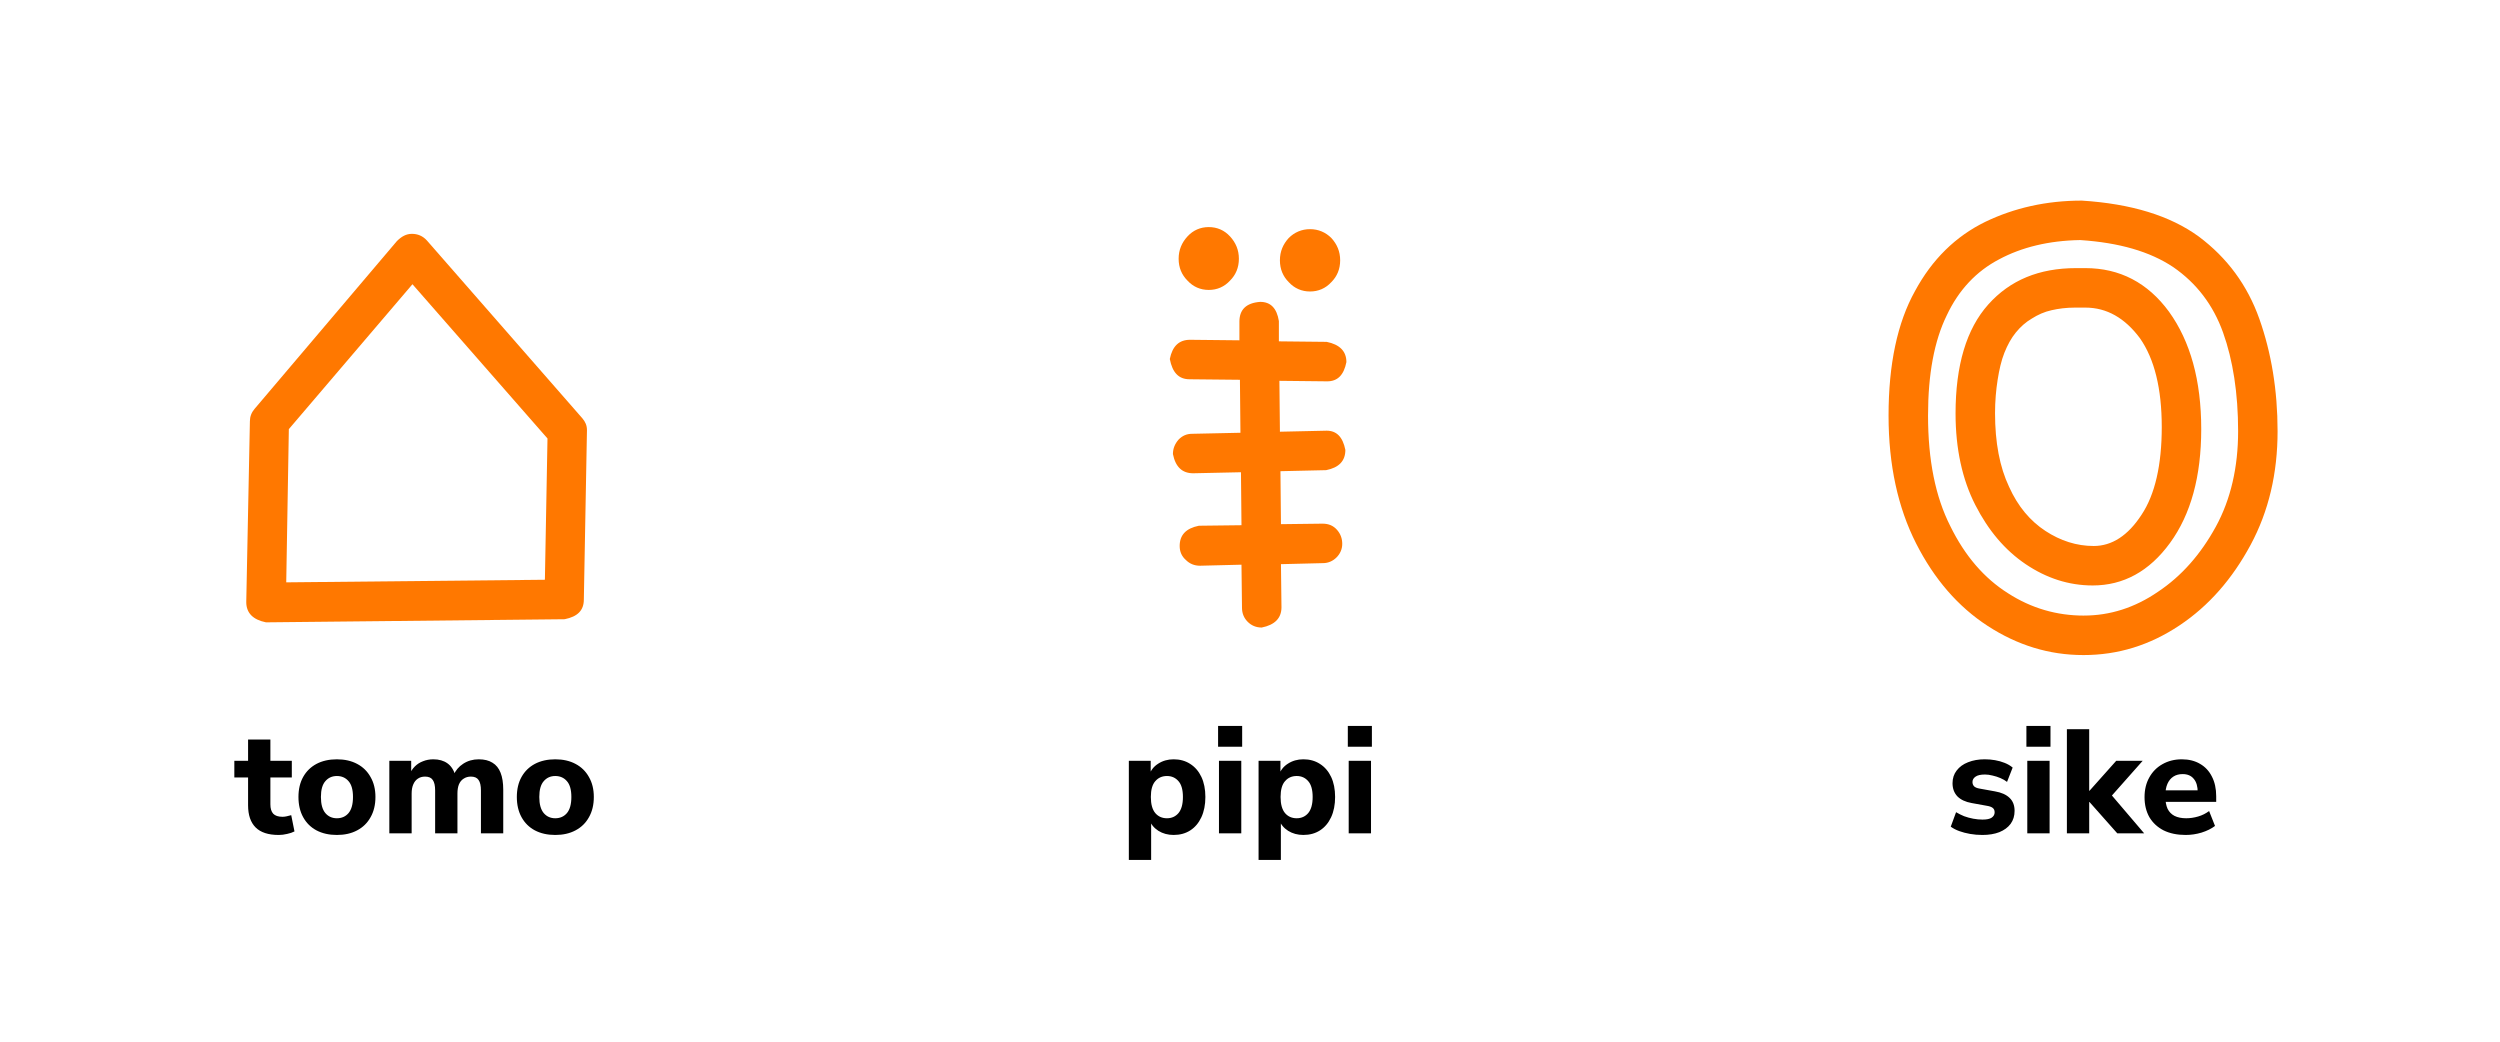
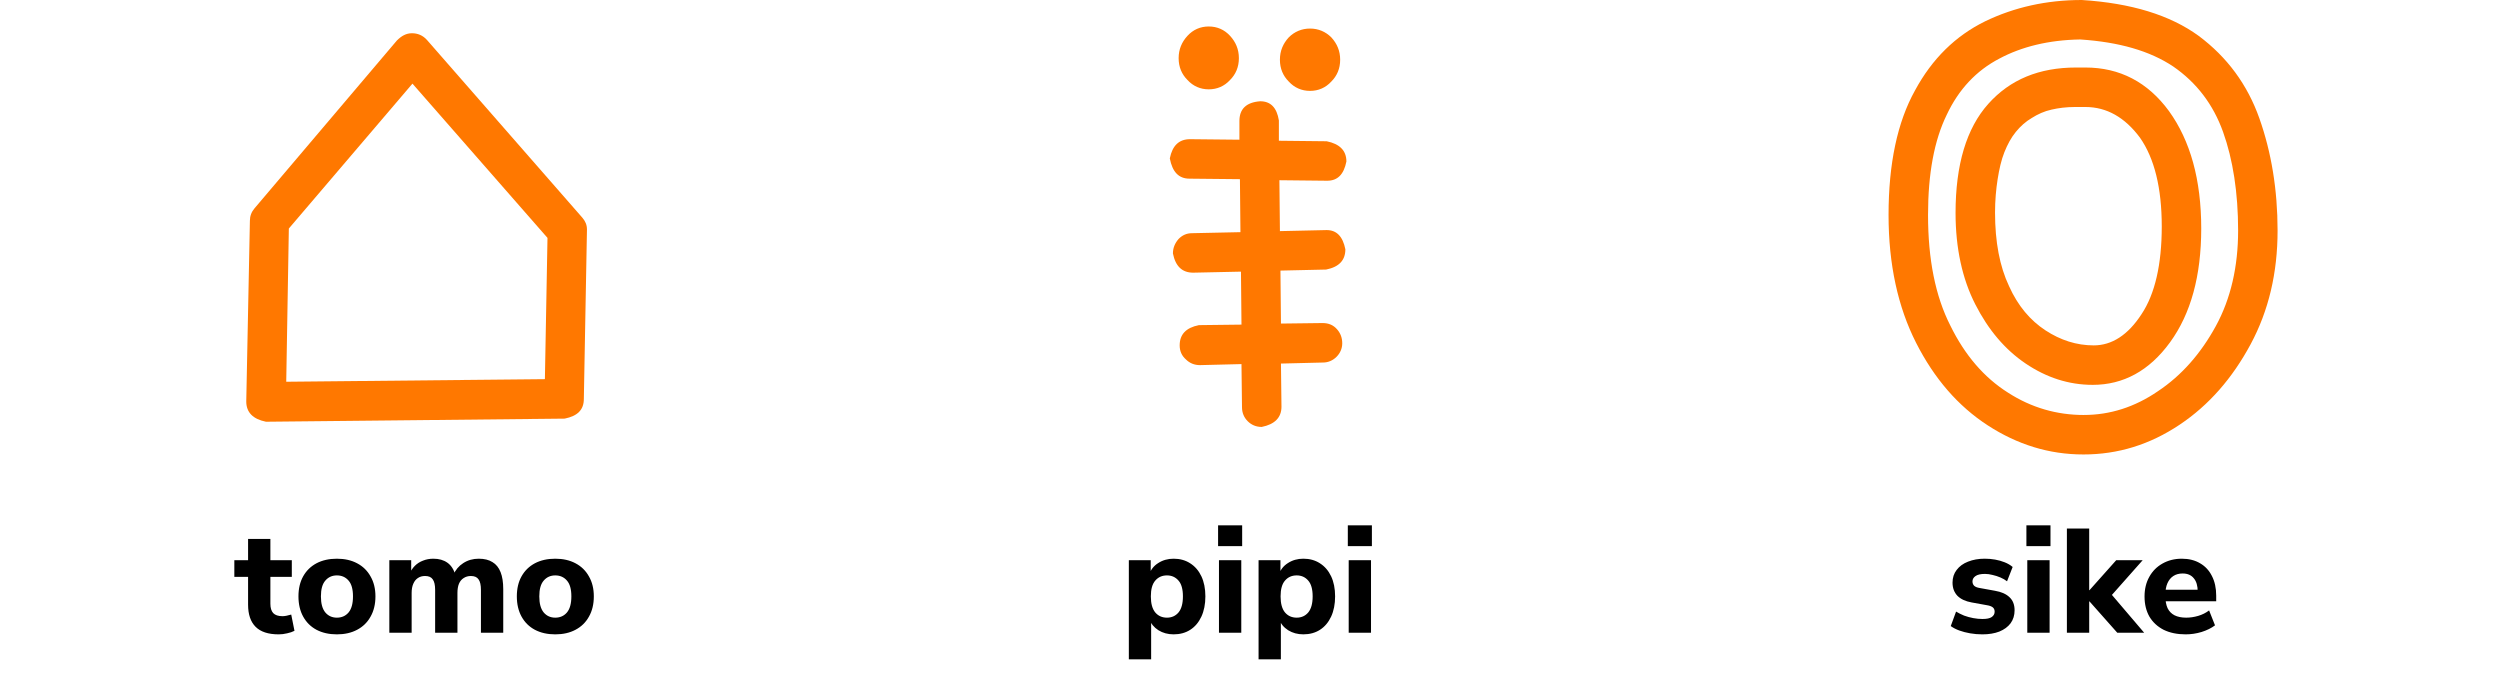
- <svg xmlns="http://www.w3.org/2000/svg" width="1440" height="600" viewBox="0 0 381 158.75" version="1.1" id="svg1" xml:space="preserve">
+ <svg xmlns="http://www.w3.org/2000/svg" width="1440" height="400" viewBox="0 0 381 105.833" version="1.1" id="svg1" xml:space="preserve">
  <defs id="defs1" />
  <g id="layer1" transform="translate(-63.5,-31.75)">
-     <path d="m 107.123,120.5 0.396,-23.35 18.839,-22.084 20.58,23.509 -0.396,21.53 z m -3.087,6.095 45.513,-0.475 c 1.979,-0.396 2.929,-1.346 2.929,-3.008 l 0.475,-25.804 c 0,-0.712 -0.237,-1.266 -0.712,-1.821 L 128.574,68.417 c -0.633,-0.712 -1.425,-1.029 -2.295,-1.029 -0.871,0 -1.583,0.396 -2.295,1.108 l -21.688,25.567 c -0.475,0.554 -0.712,1.187 -0.712,1.9 l -0.554,27.545 c 0,1.662 1.029,2.691 3.008,3.087 z" id="text2" style="font-size:79.154px;line-height:0em;font-family:'linja lipamanka';-inkscape-font-specification:'linja lipamanka';letter-spacing:0px;word-spacing:0px;fill:#ff7800;stroke-width:2.381;stroke-miterlimit:10;paint-order:markers stroke fill" aria-label="tomo" />
-     <path d="m 255.789,127.386 c 1.979,-0.396 3.008,-1.425 3.008,-3.087 l -0.079,-6.57 6.411,-0.158 c 0.792,0 1.504,-0.317 2.058,-0.871 0.554,-0.554 0.871,-1.266 0.871,-2.058 0,-0.792 -0.237,-1.504 -0.792,-2.137 -0.554,-0.633 -1.266,-0.95 -2.216,-0.95 l -6.332,0.079 -0.079,-8.074 6.966,-0.158 c 1.979,-0.396 2.929,-1.425 2.929,-3.087 -0.396,-1.979 -1.346,-2.929 -2.85,-2.929 l -7.124,0.158 -0.079,-7.757 7.282,0.079 c 1.583,0 2.533,-0.95 2.929,-2.929 0,-1.662 -1.029,-2.691 -3.008,-3.087 l -7.282,-0.079 v -3.087 c -0.317,-1.979 -1.266,-2.929 -2.85,-2.929 -2.137,0.158 -3.166,1.187 -3.166,3.008 v 2.85 l -7.52,-0.079 c -1.662,0 -2.691,0.95 -3.087,2.929 0.396,2.058 1.346,3.087 3.008,3.087 l 7.678,0.079 0.079,8.074 -7.361,0.158 c -0.871,0 -1.504,0.317 -2.058,0.871 -0.554,0.633 -0.871,1.346 -0.871,2.216 0.396,1.979 1.425,2.929 3.087,2.929 l 7.282,-0.158 0.079,8.074 -6.491,0.079 c -1.979,0.396 -2.929,1.425 -2.929,3.087 0,0.871 0.317,1.583 0.95,2.137 0.554,0.554 1.266,0.871 2.137,0.871 l 6.332,-0.158 0.079,6.57 c 0,0.871 0.317,1.583 0.871,2.137 0.554,0.554 1.266,0.871 2.137,0.871 z m -8.074,-51.45 c 1.266,0 2.375,-0.475 3.245,-1.425 0.871,-0.871 1.346,-1.979 1.346,-3.324 0,-1.346 -0.475,-2.454 -1.346,-3.404 -0.871,-0.95 -1.979,-1.425 -3.245,-1.425 -1.266,0 -2.375,0.475 -3.245,1.425 -0.871,0.95 -1.346,2.058 -1.346,3.404 0,1.346 0.475,2.454 1.346,3.324 0.871,0.95 1.979,1.425 3.245,1.425 z m 15.435,0.237 c 1.266,0 2.375,-0.475 3.245,-1.425 0.871,-0.871 1.346,-1.979 1.346,-3.324 0,-1.346 -0.475,-2.454 -1.346,-3.404 -0.871,-0.871 -1.979,-1.346 -3.245,-1.346 -1.266,0 -2.375,0.475 -3.245,1.346 -0.871,0.95 -1.346,2.058 -1.346,3.404 0,1.346 0.475,2.454 1.346,3.324 0.871,0.95 1.979,1.425 3.245,1.425 z" id="text2-5" style="font-size:79.154px;line-height:0em;font-family:'linja lipamanka';-inkscape-font-specification:'linja lipamanka';letter-spacing:0px;word-spacing:0px;fill:#ff7800;stroke-width:2.381;stroke-miterlimit:10;paint-order:markers stroke fill" aria-label="pipi" />
-     <path d="m 382.583,114.959 c -2.612,0 -5.066,-0.792 -7.361,-2.295 -2.295,-1.504 -4.195,-3.72 -5.541,-6.728 -1.425,-3.008 -2.137,-6.728 -2.137,-11.24 0,-1.821 0.158,-3.562 0.396,-5.066 0.237,-1.504 0.554,-2.929 1.029,-4.116 0.475,-1.187 1.029,-2.216 1.741,-3.087 0.712,-0.871 1.504,-1.583 2.454,-2.137 0.871,-0.554 1.9,-1.029 3.008,-1.266 1.029,-0.237 2.216,-0.396 3.562,-0.396 h 1.583 c 3.245,0 6.016,1.583 8.311,4.67 2.216,3.166 3.324,7.678 3.324,13.535 0,5.778 -1.029,10.29 -3.087,13.377 -2.058,3.166 -4.512,4.749 -7.282,4.749 z m -0.158,6.016 c 4.67,0 8.628,-2.137 11.794,-6.491 3.166,-4.353 4.749,-10.132 4.749,-17.335 0,-7.44 -1.662,-13.377 -4.908,-17.889 -3.245,-4.433 -7.52,-6.649 -12.744,-6.649 h -1.425 c -5.62,0 -10.053,1.821 -13.377,5.541 -3.324,3.72 -4.987,9.261 -4.987,16.622 0,5.382 1.029,10.053 3.008,13.931 1.979,3.879 4.512,6.886 7.678,9.024 3.166,2.137 6.57,3.245 10.211,3.245 z m -1.346,4.591 c -4.116,0 -7.995,-1.108 -11.556,-3.404 -3.641,-2.295 -6.57,-5.699 -8.786,-10.211 -2.295,-4.512 -3.404,-10.132 -3.404,-16.86 0,-6.332 0.95,-11.398 2.85,-15.277 1.821,-3.879 4.512,-6.728 7.995,-8.549 3.404,-1.821 7.52,-2.85 12.348,-2.929 5.937,0.396 10.607,1.741 14.169,4.116 3.562,2.454 6.095,5.778 7.599,9.973 1.504,4.195 2.295,9.261 2.295,15.039 0,5.462 -1.108,10.369 -3.404,14.564 -2.295,4.195 -5.224,7.52 -8.786,9.894 -3.562,2.454 -7.361,3.641 -11.319,3.641 z m -0.079,6.016 c 5.303,0 10.132,-1.504 14.643,-4.512 4.512,-3.008 8.074,-7.124 10.844,-12.269 2.77,-5.145 4.116,-10.923 4.116,-17.335 0,-6.253 -0.95,-11.952 -2.77,-17.097 -1.821,-5.145 -4.908,-9.34 -9.261,-12.585 -4.353,-3.166 -10.29,-4.987 -17.81,-5.462 -5.382,0 -10.29,1.108 -14.723,3.245 -4.512,2.216 -8.074,5.699 -10.686,10.527 -2.691,4.828 -4.037,11.161 -4.037,18.997 0,7.52 1.425,14.01 4.195,19.472 2.77,5.462 6.411,9.657 10.923,12.585 4.512,2.929 9.34,4.433 14.564,4.433 z" id="text2-5-1" style="font-size:79.154px;line-height:0em;font-family:'linja lipamanka';-inkscape-font-specification:'linja lipamanka';letter-spacing:0px;word-spacing:0px;fill:#ff7800;stroke-width:2.381;stroke-miterlimit:10;paint-order:markers stroke fill" aria-label="sike" />
-     <path d="m 105.968,158.998 q -2.364,0 -3.513,-1.148 -1.148,-1.148 -1.148,-3.378 v -4.233 h -2.094 v -2.545 h 2.094 v -3.243 h 3.4 v 3.243 h 3.265 v 2.545 h -3.265 v 4.098 q 0,0.946 0.428,1.419 0.45,0.473 1.419,0.473 0.293,0 0.608,-0.068 0.338,-0.068 0.721,-0.18 l 0.495,2.477 q -0.473,0.248 -1.126,0.383 -0.653,0.158 -1.284,0.158 z m 8.872,0 q -1.779,0 -3.107,-0.698 -1.306,-0.698 -2.027,-2.004 -0.721,-1.306 -0.721,-3.085 0,-1.779 0.721,-3.062 0.721,-1.284 2.027,-1.982 1.329,-0.698 3.107,-0.698 1.779,0 3.085,0.698 1.329,0.698 2.049,2.004 0.743,1.284 0.743,3.04 0,1.779 -0.743,3.085 -0.721,1.306 -2.049,2.004 -1.306,0.698 -3.085,0.698 z m 0,-2.545 q 1.103,0 1.779,-0.788 0.676,-0.811 0.676,-2.454 0,-1.644 -0.676,-2.409 -0.676,-0.788 -1.779,-0.788 -1.081,0 -1.756,0.788 -0.676,0.766 -0.676,2.409 0,1.644 0.676,2.454 0.676,0.788 1.756,0.788 z m 7.994,2.297 v -11.056 h 3.333 v 2.072 h -0.248 q 0.293,-0.698 0.811,-1.216 0.518,-0.518 1.238,-0.788 0.721,-0.293 1.576,-0.293 1.284,0 2.139,0.608 0.856,0.608 1.216,1.869 h -0.315 q 0.495,-1.148 1.509,-1.801 1.036,-0.676 2.364,-0.676 1.284,0 2.094,0.518 0.833,0.495 1.238,1.531 0.405,1.013 0.405,2.59 V 158.75 h -3.4 v -6.53 q 0,-1.103 -0.36,-1.599 -0.338,-0.518 -1.171,-0.518 -0.63,0 -1.103,0.315 -0.473,0.293 -0.721,0.878 -0.225,0.563 -0.225,1.396 V 158.75 h -3.4 v -6.53 q 0,-1.103 -0.36,-1.599 -0.338,-0.518 -1.171,-0.518 -0.653,0 -1.103,0.315 -0.45,0.293 -0.698,0.878 -0.248,0.563 -0.248,1.396 V 158.75 Z m 25.287,0.248 q -1.779,0 -3.107,-0.698 -1.306,-0.698 -2.027,-2.004 -0.721,-1.306 -0.721,-3.085 0,-1.779 0.721,-3.062 0.721,-1.284 2.027,-1.982 1.329,-0.698 3.107,-0.698 1.779,0 3.085,0.698 1.329,0.698 2.049,2.004 0.743,1.284 0.743,3.04 0,1.779 -0.743,3.085 -0.721,1.306 -2.049,2.004 -1.306,0.698 -3.085,0.698 z m 0,-2.545 q 1.103,0 1.779,-0.788 0.676,-0.811 0.676,-2.454 0,-1.644 -0.676,-2.409 -0.676,-0.788 -1.779,-0.788 -1.081,0 -1.756,0.788 -0.676,0.766 -0.676,2.409 0,1.644 0.676,2.454 0.676,0.788 1.756,0.788 z" id="text3" style="font-size:22.518px;line-height:0em;font-family:'Nunito Sans';-inkscape-font-specification:'Nunito Sans @opsz=12,wght=800,wdth=100,YTLC=500';font-variation-settings:'opsz' 12, 'wdth' 100, 'wght' 800, 'YTLC' 500;text-align:center;letter-spacing:0px;word-spacing:0px;text-anchor:middle;stroke-width:2.381;stroke-miterlimit:10;paint-order:markers stroke fill" aria-label="tomo" />
-     <path d="m 235.535,162.803 v -15.109 h 3.333 v 2.184 h -0.225 q 0.338,-1.081 1.351,-1.734 1.036,-0.676 2.364,-0.676 1.441,0 2.522,0.698 1.103,0.698 1.711,1.982 0.608,1.284 0.608,3.062 0,1.779 -0.608,3.085 -0.608,1.306 -1.689,2.004 -1.081,0.698 -2.545,0.698 -1.306,0 -2.319,-0.63 -1.013,-0.653 -1.374,-1.689 h 0.27 v 6.125 z m 5.81,-6.35 q 1.081,0 1.756,-0.788 0.676,-0.811 0.676,-2.454 0,-1.644 -0.676,-2.409 -0.676,-0.788 -1.756,-0.788 -1.103,0 -1.779,0.788 -0.676,0.766 -0.676,2.409 0,1.644 0.676,2.454 0.676,0.788 1.779,0.788 z m 7.791,-10.899 v -3.175 h 3.67 v 3.175 z m 0.135,13.195 v -11.056 h 3.4 V 158.75 Z m 6.035,4.053 v -15.109 h 3.333 v 2.184 h -0.225 q 0.338,-1.081 1.351,-1.734 1.036,-0.676 2.364,-0.676 1.441,0 2.522,0.698 1.103,0.698 1.711,1.982 0.608,1.284 0.608,3.062 0,1.779 -0.608,3.085 -0.608,1.306 -1.689,2.004 -1.081,0.698 -2.545,0.698 -1.306,0 -2.319,-0.63 -1.013,-0.653 -1.374,-1.689 h 0.27 v 6.125 z m 5.81,-6.35 q 1.081,0 1.756,-0.788 0.676,-0.811 0.676,-2.454 0,-1.644 -0.676,-2.409 -0.676,-0.788 -1.756,-0.788 -1.103,0 -1.779,0.788 -0.676,0.766 -0.676,2.409 0,1.644 0.676,2.454 0.676,0.788 1.779,0.788 z m 7.791,-10.899 v -3.175 h 3.67 v 3.175 z m 0.135,13.195 v -11.056 h 3.4 V 158.75 Z" id="text3-1" style="font-size:22.518px;line-height:0em;font-family:'Nunito Sans';-inkscape-font-specification:'Nunito Sans @opsz=12,wght=800,wdth=100,YTLC=500';font-variation-settings:'opsz' 12, 'wdth' 100, 'wght' 800, 'YTLC' 500;text-align:center;letter-spacing:0px;word-spacing:0px;text-anchor:middle;stroke-width:2.381;stroke-miterlimit:10;paint-order:markers stroke fill" aria-label="pipi" />
-     <path d="m 365.614,158.998 q -0.968,0 -1.869,-0.158 -0.901,-0.158 -1.644,-0.428 -0.743,-0.27 -1.306,-0.676 l 0.811,-2.207 q 0.563,0.338 1.216,0.608 0.676,0.248 1.396,0.383 0.721,0.135 1.419,0.135 0.968,0 1.396,-0.293 0.45,-0.315 0.45,-0.811 0,-0.45 -0.293,-0.676 -0.293,-0.225 -0.856,-0.315 l -2.364,-0.428 q -1.396,-0.248 -2.162,-1.013 -0.743,-0.788 -0.743,-2.004 0,-1.126 0.63,-1.937 0.63,-0.833 1.734,-1.261 1.126,-0.45 2.545,-0.45 0.811,0 1.576,0.135 0.766,0.135 1.441,0.405 0.698,0.27 1.238,0.721 l -0.856,2.184 q -0.428,-0.338 -1.013,-0.585 -0.585,-0.248 -1.193,-0.383 -0.608,-0.158 -1.148,-0.158 -1.013,0 -1.464,0.338 -0.45,0.315 -0.45,0.811 0,0.383 0.248,0.653 0.27,0.248 0.811,0.338 l 2.364,0.428 q 1.464,0.248 2.229,0.991 0.766,0.721 0.766,1.982 0,1.148 -0.608,1.982 -0.608,0.811 -1.711,1.261 -1.103,0.428 -2.59,0.428 z m 6.71,-13.443 v -3.175 h 3.67 v 3.175 z m 0.135,13.195 v -11.056 h 3.4 V 158.75 Z m 6.035,0 v -15.875 h 3.4 v 9.39 h 0.045 l 4.076,-4.571 h 4.031 l -5.247,5.922 v -1.284 l 5.472,6.418 h -4.098 l -4.233,-4.774 h -0.045 V 158.75 Z m 18.117,0.248 q -1.959,0 -3.378,-0.698 -1.396,-0.721 -2.162,-2.004 -0.743,-1.306 -0.743,-3.062 0,-1.711 0.721,-2.995 0.721,-1.306 2.004,-2.027 1.306,-0.743 2.95,-0.743 1.621,0 2.792,0.698 1.171,0.676 1.801,1.937 0.653,1.261 0.653,2.995 v 0.856 h -8.129 v -1.756 h 5.674 l -0.36,0.315 q 0,-1.374 -0.608,-2.072 -0.585,-0.721 -1.689,-0.721 -0.833,0 -1.419,0.383 -0.585,0.383 -0.901,1.103 -0.315,0.721 -0.315,1.734 v 0.18 q 0,1.148 0.338,1.891 0.36,0.721 1.058,1.081 0.721,0.36 1.779,0.36 0.901,0 1.824,-0.27 0.923,-0.27 1.666,-0.833 l 0.901,2.274 q -0.833,0.63 -2.049,1.013 -1.193,0.36 -2.409,0.36 z" id="text3-1-0" style="font-size:22.518px;line-height:0em;font-family:'Nunito Sans';-inkscape-font-specification:'Nunito Sans @opsz=12,wght=800,wdth=100,YTLC=500';font-variation-settings:'opsz' 12, 'wdth' 100, 'wght' 800, 'YTLC' 500;text-align:center;letter-spacing:0px;word-spacing:0px;text-anchor:middle;stroke-width:2.381;stroke-miterlimit:10;paint-order:markers stroke fill" aria-label="sike" />
+     <path d="m 107.123,89.928 0.396,-23.35 18.839,-22.084 20.58,23.509 -0.396,21.53 z m -3.087,6.095 45.513,-0.475 c 1.979,-0.396 2.929,-1.346 2.929,-3.008 l 0.475,-25.804 c 0,-0.712 -0.237,-1.266 -0.712,-1.821 L 128.574,37.845 c -0.633,-0.712 -1.425,-1.029 -2.295,-1.029 -0.871,0 -1.583,0.396 -2.295,1.108 l -21.688,25.567 c -0.475,0.554 -0.712,1.187 -0.712,1.9 l -0.554,27.545 c 0,1.662 1.029,2.691 3.008,3.087 z" id="text2" style="font-size:79.154px;line-height:0em;font-family:'linja lipamanka';-inkscape-font-specification:'linja lipamanka';letter-spacing:0px;word-spacing:0px;fill:#ff7800;stroke-width:2.381;stroke-miterlimit:10;paint-order:markers stroke fill" aria-label="tomo" />
+     <path d="m 255.789,96.814 c 1.979,-0.396 3.008,-1.425 3.008,-3.087 l -0.079,-6.57 6.411,-0.158 c 0.792,0 1.504,-0.317 2.058,-0.871 0.554,-0.554 0.871,-1.266 0.871,-2.058 0,-0.792 -0.237,-1.504 -0.792,-2.137 -0.554,-0.633 -1.266,-0.95 -2.216,-0.95 l -6.332,0.079 -0.079,-8.074 6.966,-0.158 c 1.979,-0.396 2.929,-1.425 2.929,-3.087 -0.396,-1.979 -1.346,-2.929 -2.85,-2.929 l -7.124,0.158 -0.079,-7.757 7.282,0.079 c 1.583,0 2.533,-0.95 2.929,-2.929 0,-1.662 -1.029,-2.691 -3.008,-3.087 l -7.282,-0.079 v -3.087 c -0.317,-1.979 -1.266,-2.929 -2.85,-2.929 -2.137,0.158 -3.166,1.187 -3.166,3.008 v 2.85 l -7.52,-0.079 c -1.662,0 -2.691,0.95 -3.087,2.929 0.396,2.058 1.346,3.087 3.008,3.087 l 7.678,0.079 0.079,8.074 -7.361,0.158 c -0.871,0 -1.504,0.317 -2.058,0.871 -0.554,0.633 -0.871,1.346 -0.871,2.216 0.396,1.979 1.425,2.929 3.087,2.929 l 7.282,-0.158 0.079,8.074 -6.491,0.079 c -1.979,0.396 -2.929,1.425 -2.929,3.087 0,0.871 0.317,1.583 0.95,2.137 0.554,0.554 1.266,0.871 2.137,0.871 l 6.332,-0.158 0.079,6.57 c 0,0.871 0.317,1.583 0.871,2.137 0.554,0.554 1.266,0.871 2.137,0.871 z m -8.074,-51.45 c 1.266,0 2.375,-0.475 3.245,-1.425 0.871,-0.871 1.346,-1.979 1.346,-3.324 0,-1.346 -0.475,-2.454 -1.346,-3.404 -0.871,-0.95 -1.979,-1.425 -3.245,-1.425 -1.266,0 -2.375,0.475 -3.245,1.425 -0.871,0.95 -1.346,2.058 -1.346,3.404 0,1.346 0.475,2.454 1.346,3.324 0.871,0.95 1.979,1.425 3.245,1.425 z m 15.435,0.237 c 1.266,0 2.375,-0.475 3.245,-1.425 0.871,-0.871 1.346,-1.979 1.346,-3.324 0,-1.346 -0.475,-2.454 -1.346,-3.404 -0.871,-0.871 -1.979,-1.346 -3.245,-1.346 -1.266,0 -2.375,0.475 -3.245,1.346 -0.871,0.95 -1.346,2.058 -1.346,3.404 0,1.346 0.475,2.454 1.346,3.324 0.871,0.95 1.979,1.425 3.245,1.425 z" id="text2-5" style="font-size:79.154px;line-height:0em;font-family:'linja lipamanka';-inkscape-font-specification:'linja lipamanka';letter-spacing:0px;word-spacing:0px;fill:#ff7800;stroke-width:2.381;stroke-miterlimit:10;paint-order:markers stroke fill" aria-label="pipi" />
+     <path d="m 382.583,84.387 c -2.612,0 -5.066,-0.792 -7.361,-2.295 -2.295,-1.504 -4.195,-3.72 -5.541,-6.728 -1.425,-3.008 -2.137,-6.728 -2.137,-11.24 0,-1.821 0.158,-3.562 0.396,-5.066 0.237,-1.504 0.554,-2.929 1.029,-4.116 0.475,-1.187 1.029,-2.216 1.741,-3.087 0.712,-0.871 1.504,-1.583 2.454,-2.137 0.871,-0.554 1.9,-1.029 3.008,-1.266 1.029,-0.237 2.216,-0.396 3.562,-0.396 h 1.583 c 3.245,0 6.016,1.583 8.311,4.67 2.216,3.166 3.324,7.678 3.324,13.535 0,5.778 -1.029,10.29 -3.087,13.377 -2.058,3.166 -4.512,4.749 -7.282,4.749 z m -0.158,6.016 c 4.67,0 8.628,-2.137 11.794,-6.491 3.166,-4.353 4.749,-10.132 4.749,-17.335 0,-7.44 -1.662,-13.377 -4.908,-17.889 -3.245,-4.433 -7.52,-6.649 -12.744,-6.649 h -1.425 c -5.62,0 -10.053,1.821 -13.377,5.541 -3.324,3.72 -4.987,9.261 -4.987,16.622 0,5.382 1.029,10.053 3.008,13.931 1.979,3.879 4.512,6.886 7.678,9.024 3.166,2.137 6.57,3.245 10.211,3.245 z m -1.346,4.591 c -4.116,0 -7.995,-1.108 -11.556,-3.404 -3.641,-2.295 -6.57,-5.699 -8.786,-10.211 -2.295,-4.512 -3.404,-10.132 -3.404,-16.86 0,-6.332 0.95,-11.398 2.85,-15.277 1.821,-3.879 4.512,-6.728 7.995,-8.549 3.404,-1.821 7.52,-2.85 12.348,-2.929 5.937,0.396 10.607,1.741 14.169,4.116 3.562,2.454 6.095,5.778 7.599,9.973 1.504,4.195 2.295,9.261 2.295,15.039 0,5.462 -1.108,10.369 -3.404,14.564 -2.295,4.195 -5.224,7.52 -8.786,9.894 -3.562,2.454 -7.361,3.641 -11.319,3.641 z m -0.079,6.016 c 5.303,0 10.132,-1.504 14.643,-4.512 4.512,-3.008 8.074,-7.124 10.844,-12.269 2.77,-5.145 4.116,-10.923 4.116,-17.335 0,-6.253 -0.95,-11.952 -2.77,-17.097 -1.821,-5.145 -4.908,-9.34 -9.261,-12.585 C 394.219,34.045 388.282,32.225 380.762,31.75 c -5.382,0 -10.29,1.108 -14.723,3.245 -4.512,2.216 -8.074,5.699 -10.686,10.527 -2.691,4.828 -4.037,11.161 -4.037,18.997 0,7.52 1.425,14.01 4.195,19.472 2.77,5.462 6.411,9.657 10.923,12.585 4.512,2.929 9.34,4.433 14.564,4.433 z" id="text2-5-1" style="font-size:79.154px;line-height:0em;font-family:'linja lipamanka';-inkscape-font-specification:'linja lipamanka';letter-spacing:0px;word-spacing:0px;fill:#ff7800;stroke-width:2.381;stroke-miterlimit:10;paint-order:markers stroke fill" aria-label="sike" />
+     <path d="m 105.968,128.426 q -2.364,0 -3.513,-1.148 -1.148,-1.148 -1.148,-3.378 v -4.233 h -2.094 v -2.545 h 2.094 v -3.243 h 3.4 v 3.243 h 3.265 v 2.545 h -3.265 v 4.098 q 0,0.946 0.428,1.419 0.45,0.473 1.419,0.473 0.293,0 0.608,-0.068 0.338,-0.068 0.721,-0.18 l 0.495,2.477 q -0.473,0.248 -1.126,0.383 -0.653,0.158 -1.284,0.158 z m 8.872,0 q -1.779,0 -3.107,-0.698 -1.306,-0.698 -2.027,-2.004 -0.721,-1.306 -0.721,-3.085 0,-1.779 0.721,-3.062 0.721,-1.284 2.027,-1.982 1.329,-0.698 3.107,-0.698 1.779,0 3.085,0.698 1.329,0.698 2.049,2.004 0.743,1.284 0.743,3.04 0,1.779 -0.743,3.085 -0.721,1.306 -2.049,2.004 -1.306,0.698 -3.085,0.698 z m 0,-2.545 q 1.103,0 1.779,-0.788 0.676,-0.811 0.676,-2.454 0,-1.644 -0.676,-2.409 -0.676,-0.788 -1.779,-0.788 -1.081,0 -1.756,0.788 -0.676,0.766 -0.676,2.409 0,1.644 0.676,2.454 0.676,0.788 1.756,0.788 z m 7.994,2.297 v -11.056 h 3.333 v 2.072 h -0.248 q 0.293,-0.698 0.811,-1.216 0.518,-0.518 1.238,-0.788 0.721,-0.293 1.576,-0.293 1.284,0 2.139,0.608 0.856,0.608 1.216,1.869 h -0.315 q 0.495,-1.148 1.509,-1.801 1.036,-0.676 2.364,-0.676 1.284,0 2.094,0.518 0.833,0.495 1.238,1.531 0.405,1.013 0.405,2.59 v 6.643 h -3.4 v -6.53 q 0,-1.103 -0.36,-1.599 -0.338,-0.518 -1.171,-0.518 -0.63,0 -1.103,0.315 -0.473,0.293 -0.721,0.878 -0.225,0.563 -0.225,1.396 v 6.057 h -3.4 v -6.53 q 0,-1.103 -0.36,-1.599 -0.338,-0.518 -1.171,-0.518 -0.653,0 -1.103,0.315 -0.45,0.293 -0.698,0.878 -0.248,0.563 -0.248,1.396 v 6.057 z m 25.287,0.248 q -1.779,0 -3.107,-0.698 -1.306,-0.698 -2.027,-2.004 -0.721,-1.306 -0.721,-3.085 0,-1.779 0.721,-3.062 0.721,-1.284 2.027,-1.982 1.329,-0.698 3.107,-0.698 1.779,0 3.085,0.698 1.329,0.698 2.049,2.004 0.743,1.284 0.743,3.04 0,1.779 -0.743,3.085 -0.721,1.306 -2.049,2.004 -1.306,0.698 -3.085,0.698 z m 0,-2.545 q 1.103,0 1.779,-0.788 0.676,-0.811 0.676,-2.454 0,-1.644 -0.676,-2.409 -0.676,-0.788 -1.779,-0.788 -1.081,0 -1.756,0.788 -0.676,0.766 -0.676,2.409 0,1.644 0.676,2.454 0.676,0.788 1.756,0.788 z" id="text3" style="font-size:22.518px;line-height:0em;font-family:'Nunito Sans';-inkscape-font-specification:'Nunito Sans @opsz=12,wght=800,wdth=100,YTLC=500';font-variation-settings:'opsz' 12, 'wdth' 100, 'wght' 800, 'YTLC' 500;text-align:center;letter-spacing:0px;word-spacing:0px;text-anchor:middle;stroke-width:2.381;stroke-miterlimit:10;paint-order:markers stroke fill" aria-label="tomo" />
+     <path d="m 235.535,132.231 v -15.109 h 3.333 v 2.184 h -0.225 q 0.338,-1.081 1.351,-1.734 1.036,-0.676 2.364,-0.676 1.441,0 2.522,0.698 1.103,0.698 1.711,1.982 0.608,1.284 0.608,3.062 0,1.779 -0.608,3.085 -0.608,1.306 -1.689,2.004 -1.081,0.698 -2.545,0.698 -1.306,0 -2.319,-0.63 -1.013,-0.653 -1.374,-1.689 h 0.27 v 6.125 z m 5.81,-6.35 q 1.081,0 1.756,-0.788 0.676,-0.811 0.676,-2.454 0,-1.644 -0.676,-2.409 -0.676,-0.788 -1.756,-0.788 -1.103,0 -1.779,0.788 -0.676,0.766 -0.676,2.409 0,1.644 0.676,2.454 0.676,0.788 1.779,0.788 z m 7.791,-10.899 v -3.175 h 3.67 v 3.175 z m 0.135,13.195 v -11.056 h 3.4 v 11.056 z m 6.035,4.053 v -15.109 h 3.333 v 2.184 h -0.225 q 0.338,-1.081 1.351,-1.734 1.036,-0.676 2.364,-0.676 1.441,0 2.522,0.698 1.103,0.698 1.711,1.982 0.608,1.284 0.608,3.062 0,1.779 -0.608,3.085 -0.608,1.306 -1.689,2.004 -1.081,0.698 -2.545,0.698 -1.306,0 -2.319,-0.63 -1.013,-0.653 -1.374,-1.689 h 0.27 v 6.125 z m 5.81,-6.35 q 1.081,0 1.756,-0.788 0.676,-0.811 0.676,-2.454 0,-1.644 -0.676,-2.409 -0.676,-0.788 -1.756,-0.788 -1.103,0 -1.779,0.788 -0.676,0.766 -0.676,2.409 0,1.644 0.676,2.454 0.676,0.788 1.779,0.788 z m 7.791,-10.899 v -3.175 h 3.67 v 3.175 z m 0.135,13.195 v -11.056 h 3.4 v 11.056 z" id="text3-1" style="font-size:22.518px;line-height:0em;font-family:'Nunito Sans';-inkscape-font-specification:'Nunito Sans @opsz=12,wght=800,wdth=100,YTLC=500';font-variation-settings:'opsz' 12, 'wdth' 100, 'wght' 800, 'YTLC' 500;text-align:center;letter-spacing:0px;word-spacing:0px;text-anchor:middle;stroke-width:2.381;stroke-miterlimit:10;paint-order:markers stroke fill" aria-label="pipi" />
+     <path d="m 365.614,128.426 q -0.968,0 -1.869,-0.158 -0.901,-0.158 -1.644,-0.428 -0.743,-0.27 -1.306,-0.676 l 0.811,-2.207 q 0.563,0.338 1.216,0.608 0.676,0.248 1.396,0.383 0.721,0.135 1.419,0.135 0.968,0 1.396,-0.293 0.45,-0.315 0.45,-0.811 0,-0.45 -0.293,-0.676 -0.293,-0.225 -0.856,-0.315 l -2.364,-0.428 q -1.396,-0.248 -2.162,-1.013 -0.743,-0.788 -0.743,-2.004 0,-1.126 0.63,-1.937 0.63,-0.833 1.734,-1.261 1.126,-0.45 2.545,-0.45 0.811,0 1.576,0.135 0.766,0.135 1.441,0.405 0.698,0.27 1.238,0.721 l -0.856,2.184 q -0.428,-0.338 -1.013,-0.585 -0.585,-0.248 -1.193,-0.383 -0.608,-0.158 -1.148,-0.158 -1.013,0 -1.464,0.338 -0.45,0.315 -0.45,0.811 0,0.383 0.248,0.653 0.27,0.248 0.811,0.338 l 2.364,0.428 q 1.464,0.248 2.229,0.991 0.766,0.721 0.766,1.982 0,1.148 -0.608,1.982 -0.608,0.811 -1.711,1.261 -1.103,0.428 -2.59,0.428 z m 6.71,-13.443 v -3.175 h 3.67 v 3.175 z m 0.135,13.195 v -11.056 h 3.4 v 11.056 z m 6.035,0 v -15.875 h 3.4 v 9.39 h 0.045 l 4.076,-4.571 h 4.031 l -5.247,5.922 v -1.284 l 5.472,6.418 h -4.098 l -4.233,-4.774 h -0.045 v 4.774 z m 18.117,0.248 q -1.959,0 -3.378,-0.698 -1.396,-0.721 -2.162,-2.004 -0.743,-1.306 -0.743,-3.062 0,-1.711 0.721,-2.995 0.721,-1.306 2.004,-2.027 1.306,-0.743 2.95,-0.743 1.621,0 2.792,0.698 1.171,0.676 1.801,1.937 0.653,1.261 0.653,2.995 v 0.856 h -8.129 v -1.756 h 5.674 l -0.36,0.315 q 0,-1.374 -0.608,-2.072 -0.585,-0.721 -1.689,-0.721 -0.833,0 -1.419,0.383 -0.585,0.383 -0.901,1.103 -0.315,0.721 -0.315,1.734 v 0.18 q 0,1.148 0.338,1.891 0.36,0.721 1.058,1.081 0.721,0.36 1.779,0.36 0.901,0 1.824,-0.27 0.923,-0.27 1.666,-0.833 l 0.901,2.274 q -0.833,0.63 -2.049,1.013 -1.193,0.36 -2.409,0.36 z" id="text3-1-0" style="font-size:22.518px;line-height:0em;font-family:'Nunito Sans';-inkscape-font-specification:'Nunito Sans @opsz=12,wght=800,wdth=100,YTLC=500';font-variation-settings:'opsz' 12, 'wdth' 100, 'wght' 800, 'YTLC' 500;text-align:center;letter-spacing:0px;word-spacing:0px;text-anchor:middle;stroke-width:2.381;stroke-miterlimit:10;paint-order:markers stroke fill" aria-label="sike" />
  </g>
</svg>
